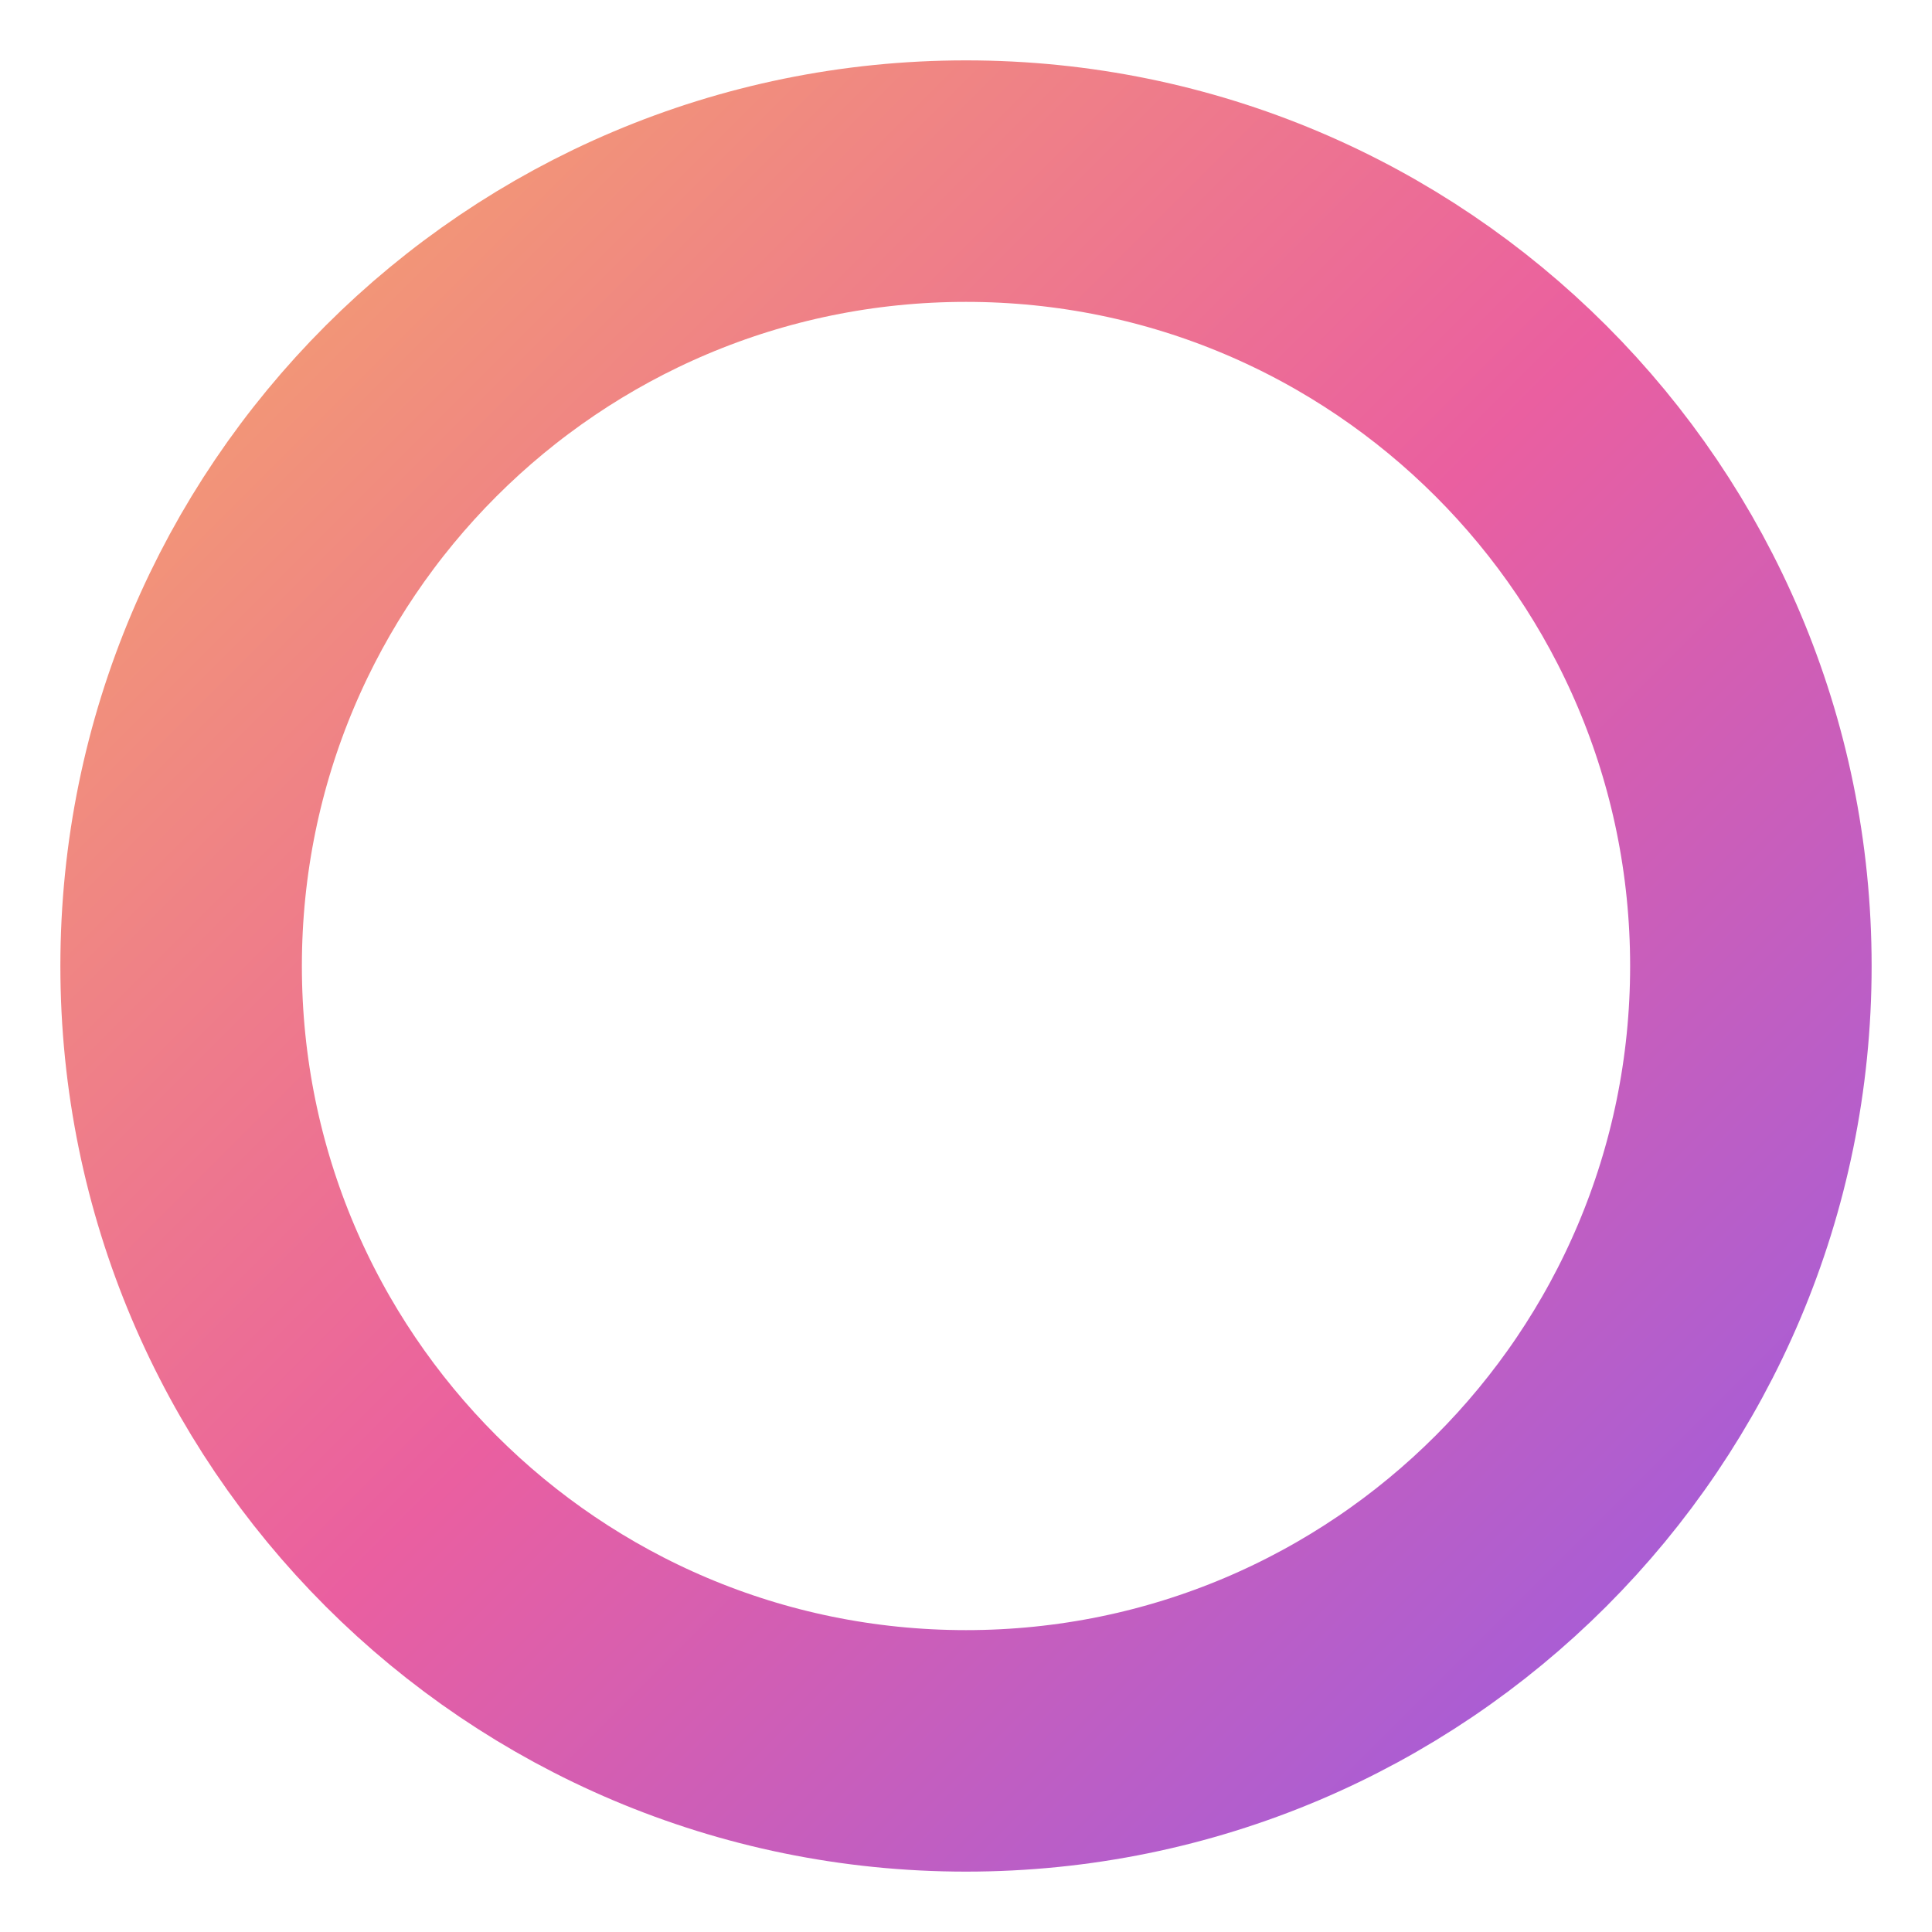
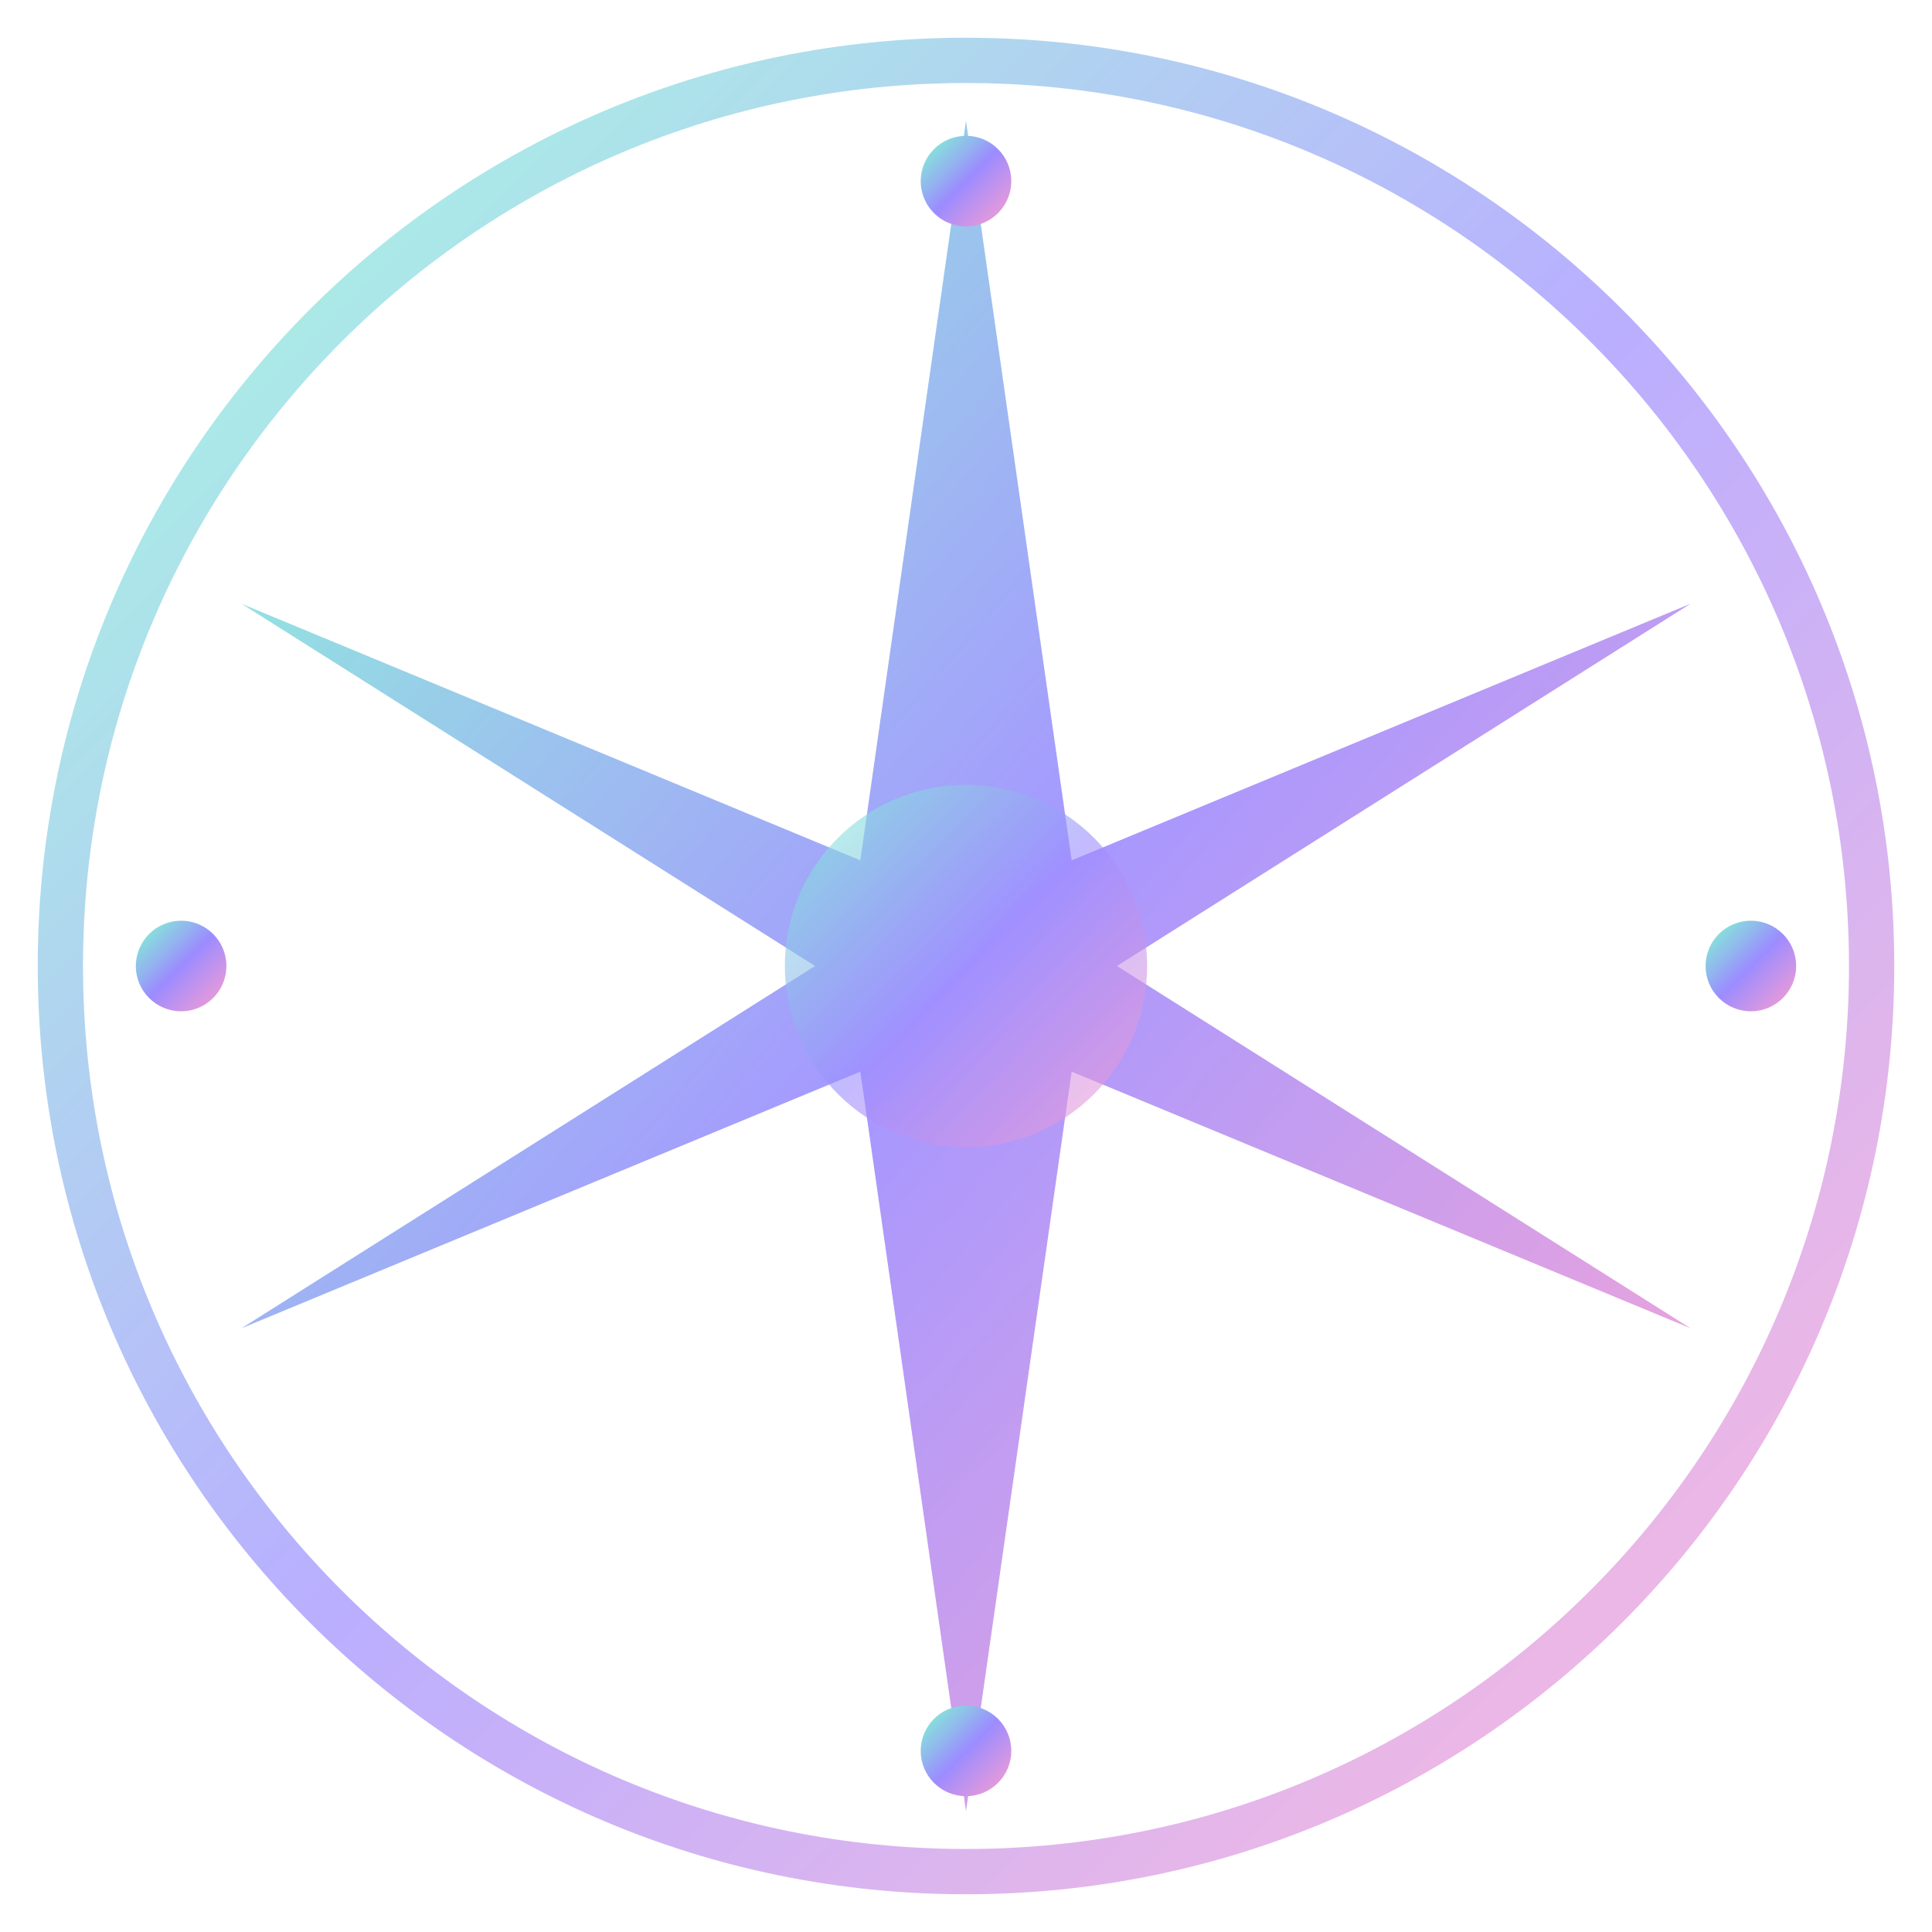
- <svg xmlns="http://www.w3.org/2000/svg" viewBox="0 0 64 64">
+ <svg xmlns="http://www.w3.org/2000/svg" width="32" height="32" viewBox="0 0 64 64" fill="none">
  <defs>
-     <linearGradient id="g" x1="0" y1="0" x2="1" y2="1">
-       <stop offset="0%" stop-color="#F4A26E" />
-       <stop offset="50%" stop-color="#EA5FA0" />
-       <stop offset="100%" stop-color="#9B5DE0" />
+     <linearGradient id="fg" x1="0%" y1="0%" x2="100%" y2="100%">
+       <stop offset="0%" stop-color="#7FFFD0" />
+       <stop offset="50%" stop-color="#9C8CFF" />
+       <stop offset="100%" stop-color="#FF9ECD" />
    </linearGradient>
  </defs>
-   <circle cx="32" cy="32" r="26" fill="none" stroke="url(#g)" stroke-width="8" />
+   <circle cx="32" cy="32" r="30" stroke="url(#fg)" stroke-width="1.5" fill="none" opacity="0.7" />
+   <path d="M32 4L35.5 28.5L56 20L37 32L56 44L35.5 35.5L32 60L28.5 35.5L8 44L27 32L8 20L28.5 28.5L32 4Z" fill="url(#fg)" opacity="0.9" />
+   <circle cx="32" cy="32" r="6" fill="url(#fg)" opacity="0.6" />
+   <circle cx="32" cy="6" r="1.5" fill="url(#fg)" />
+   <circle cx="32" cy="58" r="1.5" fill="url(#fg)" />
+   <circle cx="6" cy="32" r="1.5" fill="url(#fg)" />
+   <circle cx="58" cy="32" r="1.5" fill="url(#fg)" />
</svg>
